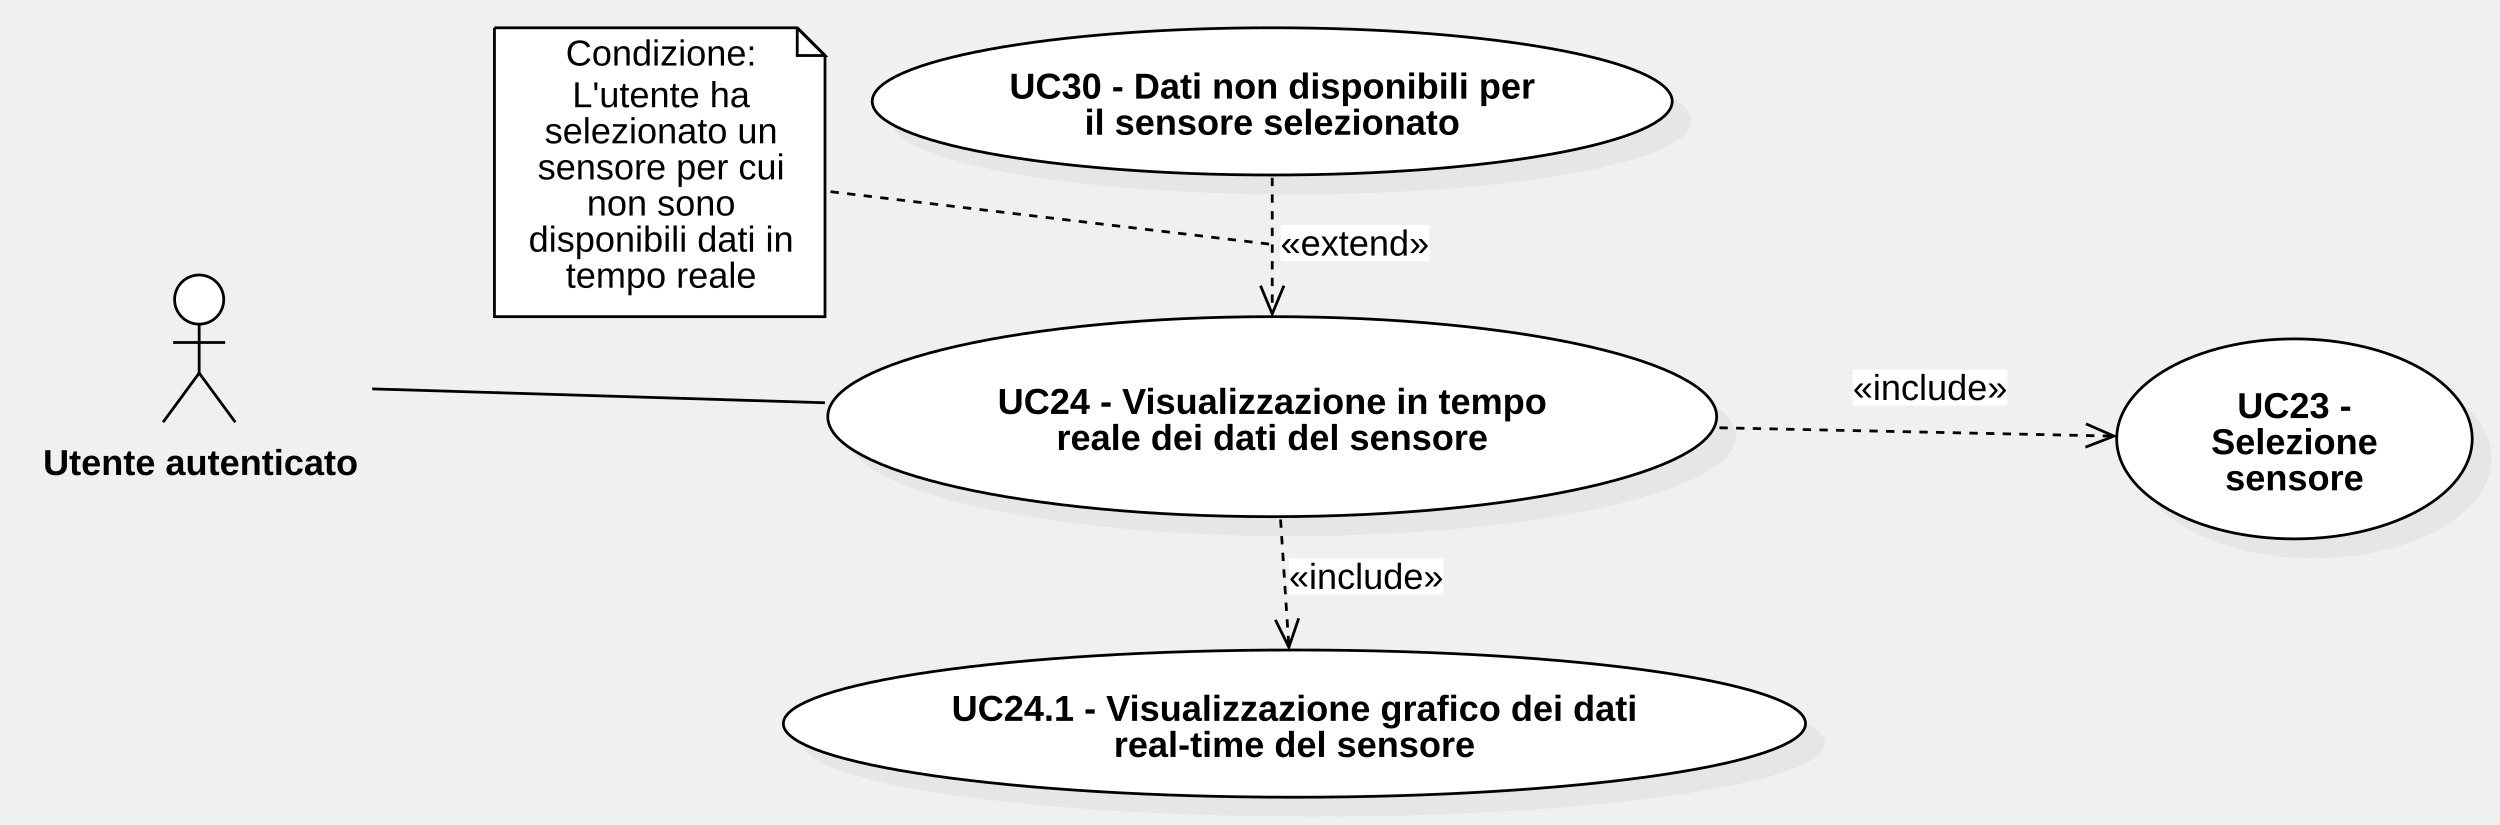
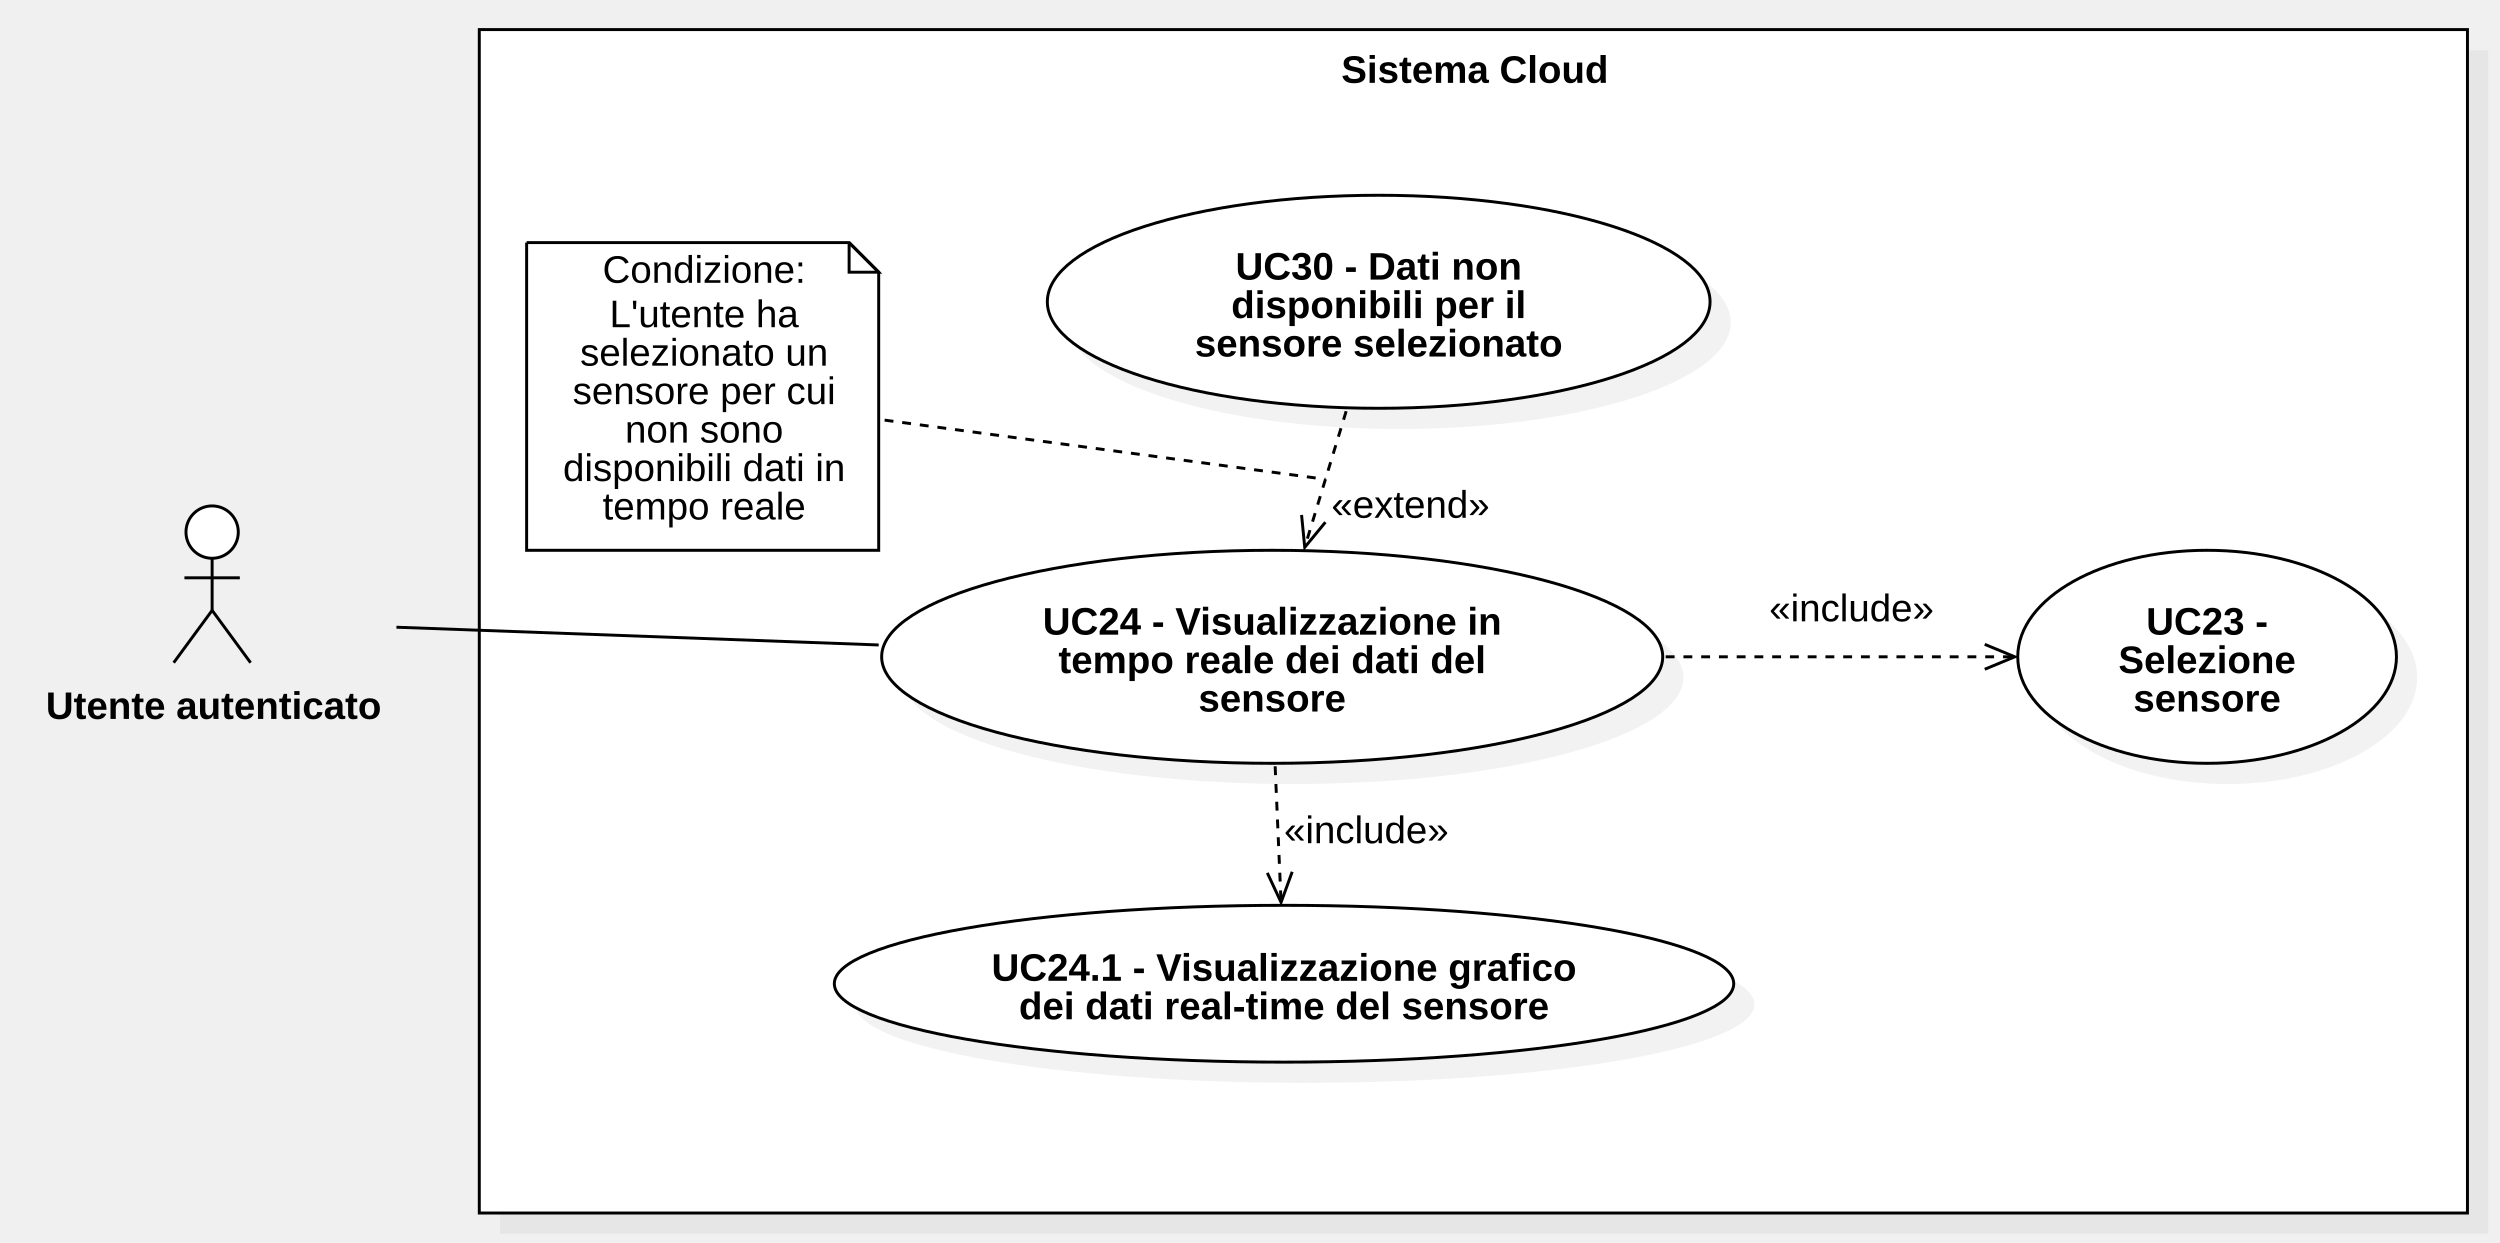
- <svg xmlns="http://www.w3.org/2000/svg" version="1.1" width="900" height="297">
+ <svg xmlns="http://www.w3.org/2000/svg" version="1.1" width="845" height="420">
  <defs />
  <g>
    <g>
-       <path fill="#ffffff" stroke="none" paint-order="stroke fill markers" d=" M 62.86 107.85 C 62.86 102.962 66.818 99 71.7 99 C 76.583 99 80.54 102.962 80.54 107.85 C 80.54 112.738 76.583 116.7 71.7 116.7 C 66.818 116.7 62.86 112.738 62.86 107.85 Z" />
+       <rect fill="#C0C0C0" stroke="none" x="588" y="369" width="672" height="400" transform="matrix(1 0 0 1 -419 -352)" fill-opacity="0.2" />
    </g>
    <g>
-       <path fill="none" stroke="#000000" paint-order="fill stroke markers" d=" M 62.86 107.85 C 62.86 102.962 66.818 99 71.7 99 C 76.583 99 80.54 102.962 80.54 107.85 C 80.54 112.738 76.583 116.7 71.7 116.7 C 66.818 116.7 62.86 112.738 62.86 107.85 Z" stroke-miterlimit="10" stroke-dasharray="" />
+       <rect fill="#ffffff" stroke="none" x="581" y="362" width="672" height="400" transform="matrix(1 0 0 1 -419 -352)" />
    </g>
    <g>
-       <path fill="none" stroke="#000000" paint-order="fill stroke markers" d=" M 71.7 116.7 L 71.7 134.3" stroke-miterlimit="10" stroke-dasharray="" />
-     </g>
-     <g>
-       <path fill="none" stroke="#000000" paint-order="fill stroke markers" d=" M 62.34 123.3 L 81.06 123.3" stroke-miterlimit="10" stroke-dasharray="" />
-     </g>
-     <g>
-       <path fill="none" stroke="#000000" paint-order="fill stroke markers" d=" M 71.7 134.3 L 58.7 152" stroke-miterlimit="10" stroke-dasharray="" />
-     </g>
-     <g>
-       <path fill="none" stroke="#000000" paint-order="fill stroke markers" d=" M 71.7 134.3 L 84.7 152" stroke-miterlimit="10" stroke-dasharray="" />
+       <path fill="none" stroke="#000000" paint-order="fill stroke markers" d=" M 162 10 L 834 10 L 834 410 L 162 410 L 162 10 Z Z" stroke-miterlimit="10" stroke-dasharray="" />
    </g>
    <g>
      <g>
        <path fill="none" stroke="none" />
-         <text fill="#000000" stroke="none" font-family="Arial" font-size="13px" font-style="normal" font-weight="bold" text-decoration="undefined" x="271.2" y="625.5" text-anchor="middle" dominant-baseline="central" transform="matrix(1 0 0 1 -199 -459)">Utente autenticato</text>
+         <text fill="#000000" stroke="none" font-family="Arial" font-size="13px" font-style="normal" font-weight="bold" text-decoration="undefined" x="917.5" y="375.5" text-anchor="middle" dominant-baseline="central" transform="matrix(1 0 0 1 -419 -352)">Sistema Cloud</text>
      </g>
    </g>
    <g>
-       <path fill="#C0C0C0" stroke="none" paint-order="stroke fill markers" d=" M 305 157 C 305 137.118 376.634 121 465 121 C 553.366 121 625 137.118 625 157 C 625 176.882 553.366 193 465 193 C 376.634 193 305 176.882 305 157 Z" fill-opacity="0.2" />
+       <path fill="#ffffff" stroke="none" paint-order="stroke fill markers" d=" M 62.86 179.85 C 62.86 174.962 66.818 171 71.7 171 C 76.583 171 80.54 174.962 80.54 179.85 C 80.54 184.738 76.583 188.7 71.7 188.7 C 66.818 188.7 62.86 184.738 62.86 179.85 Z" />
    </g>
    <g>
-       <path fill="#ffffff" stroke="none" paint-order="stroke fill markers" d=" M 298 150 C 298 130.118 369.634 114 458 114 C 546.366 114 618 130.118 618 150 C 618 169.882 546.366 186 458 186 C 369.634 186 298 169.882 298 150 Z" />
+       <path fill="none" stroke="#000000" paint-order="fill stroke markers" d=" M 62.86 179.85 C 62.86 174.962 66.818 171 71.7 171 C 76.583 171 80.54 174.962 80.54 179.85 C 80.54 184.738 76.583 188.7 71.7 188.7 C 66.818 188.7 62.86 184.738 62.86 179.85 Z" stroke-miterlimit="10" stroke-dasharray="" />
    </g>
    <g>
-       <path fill="none" stroke="#000000" paint-order="fill stroke markers" d=" M 298 150 C 298 130.118 369.634 114 458 114 C 546.366 114 618 130.118 618 150 C 618 169.882 546.366 186 458 186 C 369.634 186 298 169.882 298 150 Z" stroke-miterlimit="10" stroke-dasharray="" />
+       <path fill="none" stroke="#000000" paint-order="fill stroke markers" d=" M 71.7 188.7 L 71.7 206.3" stroke-miterlimit="10" stroke-dasharray="" />
+     </g>
+     <g>
+       <path fill="none" stroke="#000000" paint-order="fill stroke markers" d=" M 62.34 195.3 L 81.06 195.3" stroke-miterlimit="10" stroke-dasharray="" />
+     </g>
+     <g>
+       <path fill="none" stroke="#000000" paint-order="fill stroke markers" d=" M 71.7 206.3 L 58.7 224" stroke-miterlimit="10" stroke-dasharray="" />
+     </g>
+     <g>
+       <path fill="none" stroke="#000000" paint-order="fill stroke markers" d=" M 71.7 206.3 L 84.7 224" stroke-miterlimit="10" stroke-dasharray="" />
    </g>
    <g>
      <g>
        <path fill="none" stroke="none" />
-         <text fill="#000000" stroke="none" font-family="Arial" font-size="13px" font-style="normal" font-weight="bold" text-decoration="undefined" x="657" y="603.5" text-anchor="middle" dominant-baseline="central" transform="matrix(1 0 0 1 -199 -459)">UC24 - Visualizzazione in tempo</text>
-         <text fill="#000000" stroke="none" font-family="Arial" font-size="13px" font-style="normal" font-weight="bold" text-decoration="undefined" x="657" y="616.5" text-anchor="middle" dominant-baseline="central" transform="matrix(1 0 0 1 -199 -459)">reale dei dati del sensore</text>
+         <text fill="#000000" stroke="none" font-family="Arial" font-size="13px" font-style="normal" font-weight="bold" text-decoration="undefined" x="491.2" y="590.5" text-anchor="middle" dominant-baseline="central" transform="matrix(1 0 0 1 -419 -352)">Utente autenticato</text>
      </g>
    </g>
    <g>
-       <path fill="#C0C0C0" stroke="none" paint-order="stroke fill markers" d=" M 321 43.5 C 321 28.864 385.471 17 465 17 C 544.529 17 609 28.864 609 43.5 C 609 58.136 544.529 70 465 70 C 385.471 70 321 58.136 321 43.5 Z" fill-opacity="0.2" />
+       <path fill="#C0C0C0" stroke="none" paint-order="stroke fill markers" d=" M 305 229 C 305 209.118 364.098 193 437 193 C 509.902 193 569 209.118 569 229 C 569 248.882 509.902 265 437 265 C 364.098 265 305 248.882 305 229 Z" fill-opacity="0.2" />
    </g>
    <g>
-       <path fill="#ffffff" stroke="none" paint-order="stroke fill markers" d=" M 314 36.5 C 314 21.864 378.471 10 458 10 C 537.529 10 602 21.864 602 36.5 C 602 51.136 537.529 63 458 63 C 378.471 63 314 51.136 314 36.5 Z" />
+       <path fill="#ffffff" stroke="none" paint-order="stroke fill markers" d=" M 298 222 C 298 202.118 357.098 186 430 186 C 502.902 186 562 202.118 562 222 C 562 241.882 502.902 258 430 258 C 357.098 258 298 241.882 298 222 Z" />
    </g>
    <g>
-       <path fill="none" stroke="#000000" paint-order="fill stroke markers" d=" M 314 36.5 C 314 21.864 378.471 10 458 10 C 537.529 10 602 21.864 602 36.5 C 602 51.136 537.529 63 458 63 C 378.471 63 314 51.136 314 36.5 Z" stroke-miterlimit="10" stroke-dasharray="" />
+       <path fill="none" stroke="#000000" paint-order="fill stroke markers" d=" M 298 222 C 298 202.118 357.098 186 430 186 C 502.902 186 562 202.118 562 222 C 562 241.882 502.902 258 430 258 C 357.098 258 298 241.882 298 222 Z" stroke-miterlimit="10" stroke-dasharray="" />
    </g>
    <g>
      <g>
        <path fill="none" stroke="none" />
-         <text fill="#000000" stroke="none" font-family="Arial" font-size="13px" font-style="normal" font-weight="bold" text-decoration="undefined" x="657" y="490" text-anchor="middle" dominant-baseline="central" transform="matrix(1 0 0 1 -199 -459)">UC30 - Dati non disponibili per</text>
-         <text fill="#000000" stroke="none" font-family="Arial" font-size="13px" font-style="normal" font-weight="bold" text-decoration="undefined" x="657" y="503" text-anchor="middle" dominant-baseline="central" transform="matrix(1 0 0 1 -199 -459)">il sensore selezionato</text>
+         <text fill="#000000" stroke="none" font-family="Arial" font-size="13px" font-style="normal" font-weight="bold" text-decoration="undefined" x="849" y="562" text-anchor="middle" dominant-baseline="central" transform="matrix(1 0 0 1 -419 -352)">UC24 - Visualizzazione in</text>
+         <text fill="#000000" stroke="none" font-family="Arial" font-size="13px" font-style="normal" font-weight="bold" text-decoration="undefined" x="849" y="575" text-anchor="middle" dominant-baseline="central" transform="matrix(1 0 0 1 -419 -352)">tempo reale dei dati del</text>
+         <text fill="#000000" stroke="none" font-family="Arial" font-size="13px" font-style="normal" font-weight="bold" text-decoration="undefined" x="849" y="588" text-anchor="middle" dominant-baseline="central" transform="matrix(1 0 0 1 -419 -352)">sensore</text>
      </g>
    </g>
    <g>
-       <path fill="#C0C0C0" stroke="none" paint-order="stroke fill markers" d=" M 769 165 C 769 145.118 797.654 129 833 129 C 868.346 129 897 145.118 897 165 C 897 184.882 868.346 201 833 201 C 797.654 201 769 184.882 769 165 Z" fill-opacity="0.2" />
+       <path fill="#C0C0C0" stroke="none" paint-order="stroke fill markers" d=" M 361 109 C 361 89.118 411.144 73 473 73 C 534.856 73 585 89.118 585 109 C 585 128.882 534.856 145 473 145 C 411.144 145 361 128.882 361 109 Z" fill-opacity="0.2" />
    </g>
    <g>
-       <path fill="#ffffff" stroke="none" paint-order="stroke fill markers" d=" M 762 158 C 762 138.118 790.654 122 826 122 C 861.346 122 890 138.118 890 158 C 890 177.882 861.346 194 826 194 C 790.654 194 762 177.882 762 158 Z" />
+       <path fill="#ffffff" stroke="none" paint-order="stroke fill markers" d=" M 354 102 C 354 82.118 404.144 66 466 66 C 527.856 66 578 82.118 578 102 C 578 121.882 527.856 138 466 138 C 404.144 138 354 121.882 354 102 Z" />
    </g>
    <g>
-       <path fill="none" stroke="#000000" paint-order="fill stroke markers" d=" M 762 158 C 762 138.118 790.654 122 826 122 C 861.346 122 890 138.118 890 158 C 890 177.882 861.346 194 826 194 C 790.654 194 762 177.882 762 158 Z" stroke-miterlimit="10" stroke-dasharray="" />
+       <path fill="none" stroke="#000000" paint-order="fill stroke markers" d=" M 354 102 C 354 82.118 404.144 66 466 66 C 527.856 66 578 82.118 578 102 C 578 121.882 527.856 138 466 138 C 404.144 138 354 121.882 354 102 Z" stroke-miterlimit="10" stroke-dasharray="" />
    </g>
    <g>
      <g>
        <path fill="none" stroke="none" />
-         <text fill="#000000" stroke="none" font-family="Arial" font-size="13px" font-style="normal" font-weight="bold" text-decoration="undefined" x="1025" y="605" text-anchor="middle" dominant-baseline="central" transform="matrix(1 0 0 1 -199 -459)">UC23 -</text>
-         <text fill="#000000" stroke="none" font-family="Arial" font-size="13px" font-style="normal" font-weight="bold" text-decoration="undefined" x="1025" y="618" text-anchor="middle" dominant-baseline="central" transform="matrix(1 0 0 1 -199 -459)">Selezione</text>
-         <text fill="#000000" stroke="none" font-family="Arial" font-size="13px" font-style="normal" font-weight="bold" text-decoration="undefined" x="1025" y="631" text-anchor="middle" dominant-baseline="central" transform="matrix(1 0 0 1 -199 -459)">sensore</text>
+         <text fill="#000000" stroke="none" font-family="Arial" font-size="13px" font-style="normal" font-weight="bold" text-decoration="undefined" x="885" y="442" text-anchor="middle" dominant-baseline="central" transform="matrix(1 0 0 1 -419 -352)">UC30 - Dati non</text>
+         <text fill="#000000" stroke="none" font-family="Arial" font-size="13px" font-style="normal" font-weight="bold" text-decoration="undefined" x="885" y="455" text-anchor="middle" dominant-baseline="central" transform="matrix(1 0 0 1 -419 -352)">disponibili per il</text>
+         <text fill="#000000" stroke="none" font-family="Arial" font-size="13px" font-style="normal" font-weight="bold" text-decoration="undefined" x="885" y="468" text-anchor="middle" dominant-baseline="central" transform="matrix(1 0 0 1 -419 -352)">sensore selezionato</text>
      </g>
    </g>
    <g>
-       <path fill="#C0C0C0" stroke="none" paint-order="stroke fill markers" d=" M 289 267.5 C 289 252.864 371.38 241 473 241 C 574.62 241 657 252.864 657 267.5 C 657 282.136 574.62 294 473 294 C 371.38 294 289 282.136 289 267.5 Z" fill-opacity="0.2" />
+       <path fill="#C0C0C0" stroke="none" paint-order="stroke fill markers" d=" M 689 229 C 689 209.118 717.654 193 753 193 C 788.346 193 817 209.118 817 229 C 817 248.882 788.346 265 753 265 C 717.654 265 689 248.882 689 229 Z" fill-opacity="0.2" />
    </g>
    <g>
-       <path fill="#ffffff" stroke="none" paint-order="stroke fill markers" d=" M 282 260.5 C 282 245.864 364.38 234 466 234 C 567.62 234 650 245.864 650 260.5 C 650 275.136 567.62 287 466 287 C 364.38 287 282 275.136 282 260.5 Z" />
+       <path fill="#ffffff" stroke="none" paint-order="stroke fill markers" d=" M 682 222 C 682 202.118 710.654 186 746 186 C 781.346 186 810 202.118 810 222 C 810 241.882 781.346 258 746 258 C 710.654 258 682 241.882 682 222 Z" />
    </g>
    <g>
-       <path fill="none" stroke="#000000" paint-order="fill stroke markers" d=" M 282 260.5 C 282 245.864 364.38 234 466 234 C 567.62 234 650 245.864 650 260.5 C 650 275.136 567.62 287 466 287 C 364.38 287 282 275.136 282 260.5 Z" stroke-miterlimit="10" stroke-dasharray="" />
+       <path fill="none" stroke="#000000" paint-order="fill stroke markers" d=" M 682 222 C 682 202.118 710.654 186 746 186 C 781.346 186 810 202.118 810 222 C 810 241.882 781.346 258 746 258 C 710.654 258 682 241.882 682 222 Z" stroke-miterlimit="10" stroke-dasharray="" />
    </g>
    <g>
      <g>
        <path fill="none" stroke="none" />
-         <text fill="#000000" stroke="none" font-family="Arial" font-size="13px" font-style="normal" font-weight="bold" text-decoration="undefined" x="665" y="714" text-anchor="middle" dominant-baseline="central" transform="matrix(1 0 0 1 -199 -459)">UC24.1 - Visualizzazione grafico dei dati</text>
-         <text fill="#000000" stroke="none" font-family="Arial" font-size="13px" font-style="normal" font-weight="bold" text-decoration="undefined" x="665" y="727" text-anchor="middle" dominant-baseline="central" transform="matrix(1 0 0 1 -199 -459)">real-time del sensore</text>
+         <text fill="#000000" stroke="none" font-family="Arial" font-size="13px" font-style="normal" font-weight="bold" text-decoration="undefined" x="1165" y="562" text-anchor="middle" dominant-baseline="central" transform="matrix(1 0 0 1 -419 -352)">UC23 -</text>
+         <text fill="#000000" stroke="none" font-family="Arial" font-size="13px" font-style="normal" font-weight="bold" text-decoration="undefined" x="1165" y="575" text-anchor="middle" dominant-baseline="central" transform="matrix(1 0 0 1 -419 -352)">Selezione</text>
+         <text fill="#000000" stroke="none" font-family="Arial" font-size="13px" font-style="normal" font-weight="bold" text-decoration="undefined" x="1165" y="588" text-anchor="middle" dominant-baseline="central" transform="matrix(1 0 0 1 -419 -352)">sensore</text>
      </g>
    </g>
    <g>
-       <path fill="none" stroke="#000000" paint-order="fill stroke markers" d=" M 458 64 L 458 113" stroke-miterlimit="10" stroke-dasharray="3" />
+       <path fill="#C0C0C0" stroke="none" paint-order="stroke fill markers" d=" M 289 339.5 C 289 324.864 357.053 313 441 313 C 524.947 313 593 324.864 593 339.5 C 593 354.136 524.947 366 441 366 C 357.053 366 289 354.136 289 339.5 Z" fill-opacity="0.2" />
    </g>
    <g>
-       <path fill="none" stroke="#000000" paint-order="fill stroke markers" d=" M 453.79 102.837 L 458 113 L 462.21 102.837" stroke-miterlimit="10" stroke-dasharray="" />
+       <path fill="#ffffff" stroke="none" paint-order="stroke fill markers" d=" M 282 332.5 C 282 317.864 350.053 306 434 306 C 517.947 306 586 317.864 586 332.5 C 586 347.136 517.947 359 434 359 C 350.053 359 282 347.136 282 332.5 Z" />
    </g>
    <g>
-       <rect fill="#ffffff" stroke="none" x="660" y="540" width="53.492" height="13" transform="matrix(1 0 0 1 -199 -459)" />
+       <path fill="none" stroke="#000000" paint-order="fill stroke markers" d=" M 282 332.5 C 282 317.864 350.053 306 434 306 C 517.947 306 586 317.864 586 332.5 C 586 347.136 517.947 359 434 359 C 350.053 359 282 347.136 282 332.5 Z" stroke-miterlimit="10" stroke-dasharray="" />
    </g>
    <g>
      <g>
        <path fill="none" stroke="none" />
-         <text fill="#000000" stroke="none" font-family="Arial" font-size="13px" font-style="normal" font-weight="normal" text-decoration="undefined" x="686.746" y="546.5" text-anchor="middle" dominant-baseline="central" transform="matrix(1 0 0 1 -199 -459)">«extend»</text>
+         <text fill="#000000" stroke="none" font-family="Arial" font-size="13px" font-style="normal" font-weight="bold" text-decoration="undefined" x="853" y="679" text-anchor="middle" dominant-baseline="central" transform="matrix(1 0 0 1 -419 -352)">UC24.1 - Visualizzazione grafico</text>
+         <text fill="#000000" stroke="none" font-family="Arial" font-size="13px" font-style="normal" font-weight="bold" text-decoration="undefined" x="853" y="692" text-anchor="middle" dominant-baseline="central" transform="matrix(1 0 0 1 -419 -352)">dei dati real-time del sensore</text>
      </g>
    </g>
    <g>
-       <path fill="none" stroke="#000000" paint-order="fill stroke markers" d=" M 619 154 L 761 157" stroke-miterlimit="10" stroke-dasharray="3" />
+       <path fill="none" stroke="#000000" paint-order="fill stroke markers" d=" M 455 139 L 441 185" stroke-miterlimit="10" stroke-dasharray="3" />
    </g>
    <g>
-       <path fill="none" stroke="#000000" paint-order="fill stroke markers" d=" M 750.751 160.994 L 761 157 L 750.929 152.577" stroke-miterlimit="10" stroke-dasharray="" />
+       <path fill="none" stroke="#000000" paint-order="fill stroke markers" d=" M 439.932 174.052 L 441 185 L 447.986 176.503" stroke-miterlimit="10" stroke-dasharray="" />
    </g>
    <g>
-       <rect fill="#ffffff" stroke="none" x="866" y="592" width="55.656" height="13" transform="matrix(1 0 0 1 -199 -459)" />
+       <rect fill="#ffffff" stroke="none" x="869" y="516" width="53.492" height="13" transform="matrix(1 0 0 1 -419 -352)" />
    </g>
    <g>
      <g>
        <path fill="none" stroke="none" />
-         <text fill="#000000" stroke="none" font-family="Arial" font-size="13px" font-style="normal" font-weight="normal" text-decoration="undefined" x="893.828" y="598.5" text-anchor="middle" dominant-baseline="central" transform="matrix(1 0 0 1 -199 -459)">«include»</text>
+         <text fill="#000000" stroke="none" font-family="Arial" font-size="13px" font-style="normal" font-weight="normal" text-decoration="undefined" x="895.746" y="522.5" text-anchor="middle" dominant-baseline="central" transform="matrix(1 0 0 1 -419 -352)">«extend»</text>
      </g>
    </g>
    <g>
-       <path fill="none" stroke="#000000" paint-order="fill stroke markers" d=" M 461 187 L 464 233" stroke-miterlimit="10" stroke-dasharray="3" />
+       <path fill="none" stroke="#000000" paint-order="fill stroke markers" d=" M 563 222 L 681 222" stroke-miterlimit="10" stroke-dasharray="3" />
    </g>
    <g>
-       <path fill="none" stroke="#000000" paint-order="fill stroke markers" d=" M 459.138 223.133 L 464 233 L 467.539 222.585" stroke-miterlimit="10" stroke-dasharray="" />
+       <path fill="none" stroke="#000000" paint-order="fill stroke markers" d=" M 670.837 226.21 L 681 222 L 670.837 217.79" stroke-miterlimit="10" stroke-dasharray="" />
    </g>
    <g>
-       <rect fill="#ffffff" stroke="none" x="663" y="660" width="55.656" height="13" transform="matrix(1 0 0 1 -199 -459)" />
+       <rect fill="#ffffff" stroke="none" x="1017" y="551" width="55.656" height="13" transform="matrix(1 0 0 1 -419 -352)" />
    </g>
    <g>
      <g>
        <path fill="none" stroke="none" />
-         <text fill="#000000" stroke="none" font-family="Arial" font-size="13px" font-style="normal" font-weight="normal" text-decoration="undefined" x="690.828" y="666.5" text-anchor="middle" dominant-baseline="central" transform="matrix(1 0 0 1 -199 -459)">«include»</text>
+         <text fill="#000000" stroke="none" font-family="Arial" font-size="13px" font-style="normal" font-weight="normal" text-decoration="undefined" x="1044.828" y="557.5" text-anchor="middle" dominant-baseline="central" transform="matrix(1 0 0 1 -419 -352)">«include»</text>
      </g>
    </g>
    <g>
-       <path fill="none" stroke="#000000" paint-order="fill stroke markers" d=" M 297 145 L 134 140" stroke-miterlimit="10" stroke-dasharray="" />
+       <path fill="none" stroke="#000000" paint-order="fill stroke markers" d=" M 431 259 L 433 305" stroke-miterlimit="10" stroke-dasharray="3" />
    </g>
    <g>
-       <path fill="#ffffff" stroke="none" paint-order="stroke fill markers" d=" M 178 10 L 287 10 L 297 20 L 297 114 L 178 114 L 178 10" />
+       <path fill="none" stroke="#000000" paint-order="fill stroke markers" d=" M 428.353 295.03 L 433 305 L 436.764 294.664" stroke-miterlimit="10" stroke-dasharray="" />
    </g>
    <g>
-       <path fill="none" stroke="#000000" paint-order="fill stroke markers" d=" M 178 10 L 287 10 L 297 20 L 297 114 L 178 114 L 178 10 L 178 10" stroke-miterlimit="10" stroke-dasharray="" />
-     </g>
-     <g>
-       <path fill="none" stroke="#000000" paint-order="fill stroke markers" d=" M 287 10 L 287 20 L 297 20 L 287 10" stroke-miterlimit="10" stroke-dasharray="" />
+       <rect fill="#ffffff" stroke="none" x="853" y="626" width="55.656" height="13" transform="matrix(1 0 0 1 -419 -352)" />
    </g>
    <g>
      <g>
        <path fill="none" stroke="none" />
-         <text fill="#000000" stroke="none" font-family="Arial" font-size="13px" font-style="normal" font-weight="normal" text-decoration="undefined" x="437" y="474" text-anchor="middle" dominant-baseline="text-before-edge" transform="matrix(1 0 0 1 -199 -459)">Condizione:</text>
+         <text fill="#000000" stroke="none" font-family="Arial" font-size="13px" font-style="normal" font-weight="normal" text-decoration="undefined" x="880.828" y="632.5" text-anchor="middle" dominant-baseline="central" transform="matrix(1 0 0 1 -419 -352)">«include»</text>
+       </g>
+     </g>
+     <g>
+       <path fill="none" stroke="#000000" paint-order="fill stroke markers" d=" M 297 218 L 134 212" stroke-miterlimit="10" stroke-dasharray="" />
+     </g>
+     <g>
+       <path fill="#ffffff" stroke="none" paint-order="stroke fill markers" d=" M 178 82 L 287 82 L 297 92 L 297 186 L 178 186 L 178 82" />
+     </g>
+     <g>
+       <path fill="none" stroke="#000000" paint-order="fill stroke markers" d=" M 178 82 L 287 82 L 297 92 L 297 186 L 178 186 L 178 82 L 178 82" stroke-miterlimit="10" stroke-dasharray="" />
+     </g>
+     <g>
+       <path fill="none" stroke="#000000" paint-order="fill stroke markers" d=" M 287 82 L 287 92 L 297 92 L 287 82" stroke-miterlimit="10" stroke-dasharray="" />
+     </g>
+     <g>
+       <g>
+         <path fill="none" stroke="none" />
+         <text fill="#000000" stroke="none" font-family="Arial" font-size="13px" font-style="normal" font-weight="normal" text-decoration="undefined" x="657" y="439" text-anchor="middle" dominant-baseline="text-before-edge" transform="matrix(1 0 0 1 -419 -352)">Condizione:</text>
      </g>
    </g>
    <g>
      <g>
        <path fill="none" stroke="none" />
-         <text fill="#000000" stroke="none" font-family="Arial" font-size="13px" font-style="normal" font-weight="normal" text-decoration="undefined" x="437" y="489" text-anchor="middle" dominant-baseline="text-before-edge" transform="matrix(1 0 0 1 -199 -459)">L'utente ha</text>
-         <text fill="#000000" stroke="none" font-family="Arial" font-size="13px" font-style="normal" font-weight="normal" text-decoration="undefined" x="437" y="502" text-anchor="middle" dominant-baseline="text-before-edge" transform="matrix(1 0 0 1 -199 -459)">selezionato un</text>
-         <text fill="#000000" stroke="none" font-family="Arial" font-size="13px" font-style="normal" font-weight="normal" text-decoration="undefined" x="437" y="515" text-anchor="middle" dominant-baseline="text-before-edge" transform="matrix(1 0 0 1 -199 -459)">sensore per cui</text>
-         <text fill="#000000" stroke="none" font-family="Arial" font-size="13px" font-style="normal" font-weight="normal" text-decoration="undefined" x="437" y="528" text-anchor="middle" dominant-baseline="text-before-edge" transform="matrix(1 0 0 1 -199 -459)">non sono</text>
-         <text fill="#000000" stroke="none" font-family="Arial" font-size="13px" font-style="normal" font-weight="normal" text-decoration="undefined" x="437" y="541" text-anchor="middle" dominant-baseline="text-before-edge" transform="matrix(1 0 0 1 -199 -459)">disponibili dati in</text>
-         <text fill="#000000" stroke="none" font-family="Arial" font-size="13px" font-style="normal" font-weight="normal" text-decoration="undefined" x="437" y="554" text-anchor="middle" dominant-baseline="text-before-edge" transform="matrix(1 0 0 1 -199 -459)">tempo reale</text>
+         <text fill="#000000" stroke="none" font-family="Arial" font-size="13px" font-style="normal" font-weight="normal" text-decoration="undefined" x="657" y="454" text-anchor="middle" dominant-baseline="text-before-edge" transform="matrix(1 0 0 1 -419 -352)">L'utente ha</text>
+         <text fill="#000000" stroke="none" font-family="Arial" font-size="13px" font-style="normal" font-weight="normal" text-decoration="undefined" x="657" y="467" text-anchor="middle" dominant-baseline="text-before-edge" transform="matrix(1 0 0 1 -419 -352)">selezionato un</text>
+         <text fill="#000000" stroke="none" font-family="Arial" font-size="13px" font-style="normal" font-weight="normal" text-decoration="undefined" x="657" y="480" text-anchor="middle" dominant-baseline="text-before-edge" transform="matrix(1 0 0 1 -419 -352)">sensore per cui</text>
+         <text fill="#000000" stroke="none" font-family="Arial" font-size="13px" font-style="normal" font-weight="normal" text-decoration="undefined" x="657" y="493" text-anchor="middle" dominant-baseline="text-before-edge" transform="matrix(1 0 0 1 -419 -352)">non sono</text>
+         <text fill="#000000" stroke="none" font-family="Arial" font-size="13px" font-style="normal" font-weight="normal" text-decoration="undefined" x="657" y="506" text-anchor="middle" dominant-baseline="text-before-edge" transform="matrix(1 0 0 1 -419 -352)">disponibili dati in</text>
+         <text fill="#000000" stroke="none" font-family="Arial" font-size="13px" font-style="normal" font-weight="normal" text-decoration="undefined" x="657" y="519" text-anchor="middle" dominant-baseline="text-before-edge" transform="matrix(1 0 0 1 -419 -352)">tempo reale</text>
      </g>
    </g>
    <g>
-       <path fill="none" stroke="#000000" paint-order="fill stroke markers" d=" M 299 69 L 458 88" stroke-miterlimit="10" stroke-dasharray="3" />
+       <path fill="none" stroke="#000000" paint-order="fill stroke markers" d=" M 299 142 L 448 162" stroke-miterlimit="10" stroke-dasharray="3" />
    </g>
  </g>
</svg>
